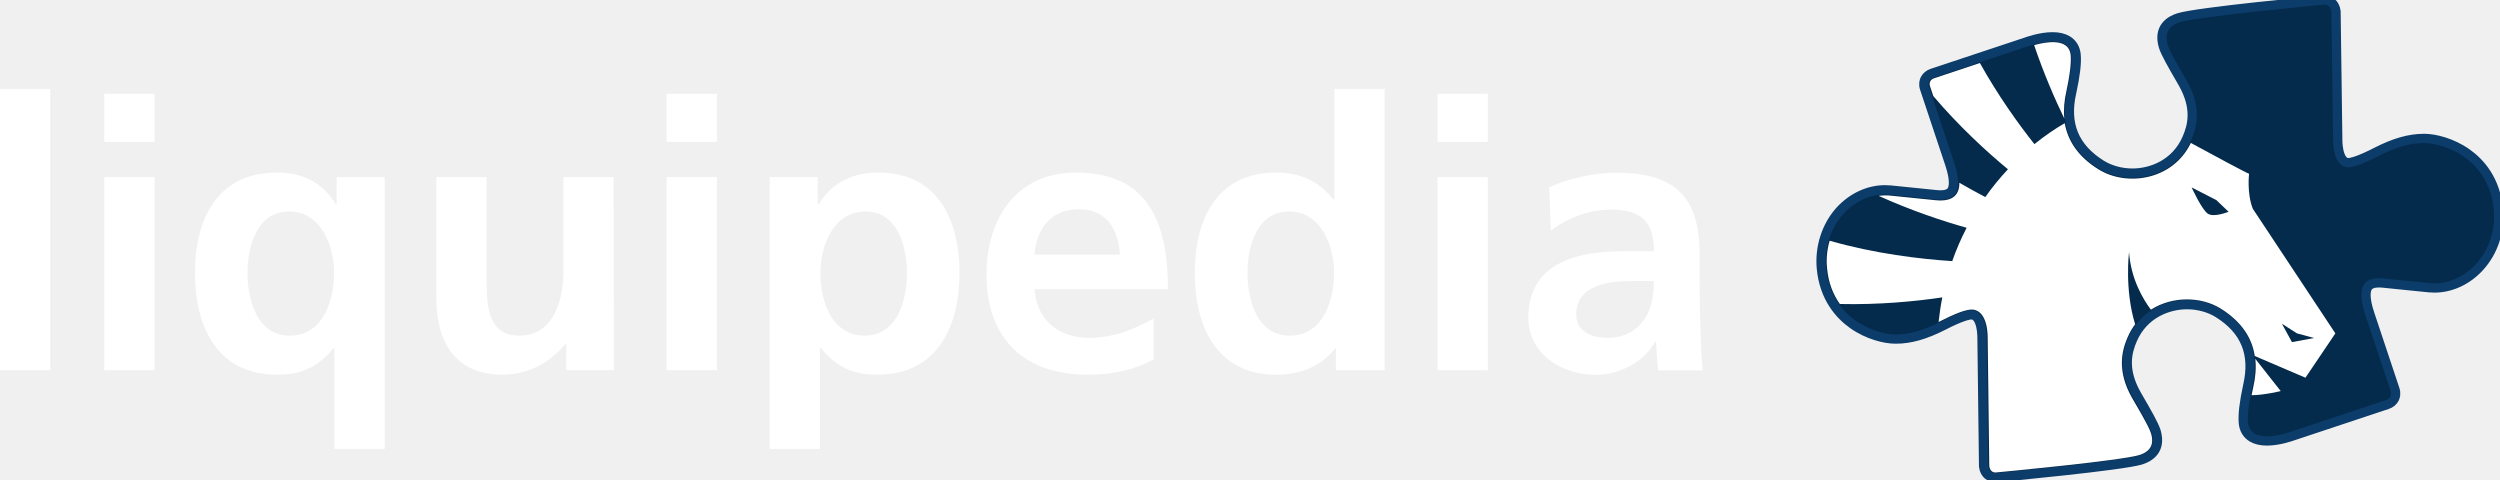
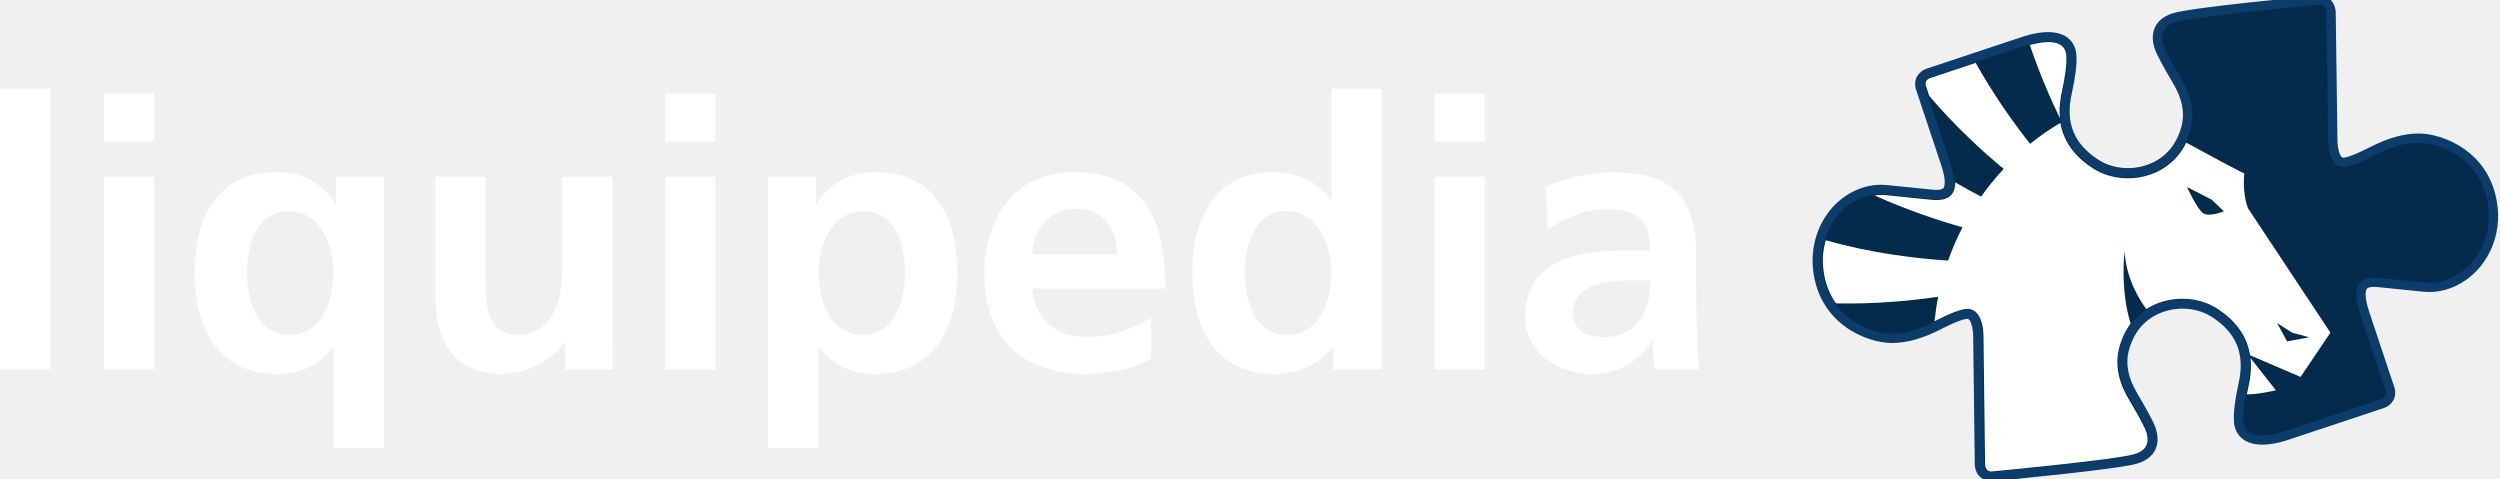
- <svg xmlns="http://www.w3.org/2000/svg" version="1.1" id="Layer_1" x="0px" y="0px" viewBox="0 0 1889 362" style="enable-background:new 0 0 1889 362;" xml:space="preserve">
+ <svg xmlns="http://www.w3.org/2000/svg" version="1.1" id="Layer_1" x="0px" y="0px" viewBox="0 0 1893 362" style="enable-background:new 0 0 1893 362;" xml:space="preserve">
  <style type="text/css">
	.st0{fill:#042B4C;stroke:#0c3c6a;stroke-width:7px;}
	.st1{fill:#FFFFFF;}
</style>
  <g>
    <path class="st1" d="M0,67.2h38v212.5H0V67.2z" />
    <path class="st1" d="M78.8,70.9h38v36.3h-38V70.9z M78.8,133.8h38v145.9h-38V133.8z" />
    <path class="st1" d="M252.7,263h-0.6c-13.3,16.1-26.6,20.1-42.8,20.1c-45.6,0-62-36.8-62-76.8c0-40.2,16.4-75.9,62-75.9   c21.5,0,35.4,9.1,44.5,24.1h0.6v-20.7h36.3v205.4h-38V263z M187,206.3c0,20.1,7.1,47.3,32,47.3c25.2,0,33.4-26.6,33.4-47.3   c0-20.4-9.6-46.5-34-46.5C193.8,159.9,187,186.8,187,206.3z" />
    <path class="st1" d="M463.8,279.7h-36v-19.8h-0.6c-11.6,14.2-28,23.2-47.9,23.2c-34.6,0-49.6-24.4-49.6-57.2v-92.1h38v77.9   c0,17.8,0.3,41.9,24.6,41.9c27.5,0,33.4-29.7,33.4-48.4v-71.4h38L463.8,279.7L463.8,279.7z" />
    <path class="st1" d="M503.7,70.9h38v36.3h-38V70.9z M503.7,133.8h38v145.9h-38V133.8z" />
    <path class="st1" d="M581.6,133.8h36.3v20.7h0.6c8.5-14.2,22.9-24.1,45.3-24.1c44.8,0,61.2,35.7,61.2,75.9   c0,39.9-16.4,76.8-62,76.8c-16.1,0-29.5-4-42.8-20.1h-0.6v76.2h-38V133.8z M619.9,206.3c0,20.7,8.2,47.3,33.4,47.3   c24.9,0,32-27.2,32-47.3c0-19.5-6.8-46.5-31.4-46.5C629.5,159.9,619.9,185.9,619.9,206.3z" />
    <path class="st1" d="M871.7,271.5c-13.9,7.6-29.7,11.6-50.1,11.6c-48.2,0-76.2-27.8-76.2-75.6c0-42.2,22.4-77.1,67.7-77.1   c54.1,0,69.4,37.1,69.4,88.1H781.7c1.7,23.5,18.1,36.8,41.6,36.8c18.4,0,34.3-6.8,48.4-14.7V271.5z M846.2,192.4   c-1.1-18.4-9.6-34.3-30.9-34.3c-21.2,0-32,14.7-33.7,34.3H846.2z" />
    <path class="st1" d="M1009.4,263.3h-0.6c-11.3,14.2-26.9,19.8-44.8,19.8c-44.8,0-61.2-36.8-61.2-76.8c0-40.2,16.4-75.9,61.2-75.9   c19,0,32.3,6.5,43.6,20.4h0.6V67.2h38v212.5h-36.8V263.3z M974.6,253.6c25.2,0,33.4-26.6,33.4-47.3c0-20.4-9.6-46.5-34-46.5   c-24.6,0-31.4,26.9-31.4,46.5C942.6,226.4,949.6,253.6,974.6,253.6z" />
    <path class="st1" d="M1086.2,70.9h38v36.3h-38V70.9z M1086.2,133.8h38v145.9h-38V133.8z" />
    <path class="st1" d="M1170.6,141.5c14.7-6.8,34.6-11,50.7-11c44.5,0,62.9,18.4,62.9,61.5v18.7c0,14.7,0.3,25.8,0.6,36.5   c0.3,11,0.8,21.2,1.7,32.6h-33.4c-1.4-7.6-1.4-17.3-1.7-21.8h-0.6c-8.8,16.1-27.8,25.2-45,25.2c-25.8,0-51-15.6-51-43.3   c0-21.8,10.5-34.6,24.9-41.6c14.4-7.1,33.1-8.5,49-8.5h21c0-23.5-10.5-31.4-32.9-31.4c-16.1,0-32.3,6.2-45,15.9L1170.6,141.5z    M1215.1,255.3c11.6,0,20.7-5.1,26.6-13c6.2-8.2,7.9-18.7,7.9-30h-16.4c-17,0-42.2,2.8-42.2,25.2   C1191,250,1201.5,255.3,1215.1,255.3z" />
  </g>
  <g>
    <path class="st0" d="M1756.3,0c-0.3,0-0.6,0-0.8,0c-4.5,0.5-95.5,9-109.3,13.4c-6.1,1.9-15.8,7.2-11.6,21.6   c1.4,4.8,7.4,15.2,12.8,24.5c0.8,1.4,1.5,2.6,1.9,3.3c10.7,18.8,7.3,32.2,3.1,41.8c-8.4,19.3-26.7,26.2-41.1,26.2   c-8.5,0-16.9-2.3-23.5-6.4c-20.6-12.9-27.9-30.8-22.4-54.7l0,0l0,0c2.8-12.9,3.9-22.2,3.3-28.5l0,0l0,0c-0.5-4.8-2.8-8.5-6.6-10.8   c-2.9-1.7-6.6-2.6-11.2-2.6c-9.1,0-18.8,3.5-19.9,3.9l-71,23.6c-2.5,0.8-4.4,2.4-5.5,4.5c-0.7,1.5-1.4,3.9-0.3,7.1l18.9,56.7   c4.3,12.8,3.1,18.3,1.4,20.7c-1.4,2-4.3,3-8.4,3c-1,0-2-0.1-3.2-0.2l-11.7-1.2l-22.7-2.3c-1.4-0.1-2.8-0.2-4.2-0.2   c-12.5,0-24.9,5.8-34.1,15.9c-10.2,11.4-15.4,27.2-14,43.3c2.1,22.7,14.1,35.6,23.7,42.4c11.4,8.1,24.3,11.1,31.8,11.2   c0.3,0,0.6,0,0.9,0c10.8,0,22.1-3.2,35.6-10.1c13.8-7.1,19.4-8.2,21.5-8.2c0.1,0,0.3,0,0.4,0c7.7,0.8,7.5,17.1,7.5,17.2v0.1v0.1   l1.2,96.7v0.2v0.2c0.8,6.3,5.2,8.5,8.8,8.5c0.3,0,0.6,0,0.8,0c4.5-0.4,95.5-9,109.2-13.3c6.1-1.9,15.8-7.2,11.6-21.6   c-1.4-4.8-7.4-15.2-12.8-24.5c-0.8-1.4-1.5-2.6-1.9-3.3c-10.7-18.8-7.3-32.2-3.1-41.8c8.4-19.3,26.7-26.2,41.1-26.2   c8.5,0,16.9,2.3,23.5,6.4c20.6,12.9,27.9,30.8,22.4,54.7l0,0l0,0c-2.8,12.9-3.9,22.2-3.3,28.5l0,0l0,0c0.5,4.8,2.8,8.5,6.6,10.8   c2.9,1.7,6.6,2.6,11.2,2.6c9.1,0,18.8-3.5,19.9-3.9l71-23.6c2.5-0.8,4.4-2.4,5.5-4.5c0.7-1.5,1.4-3.9,0.3-7.1l-18.9-56.7   c-4.3-12.8-3.1-18.3-1.4-20.7c1.4-2,4.3-3,8.4-3c1,0,2,0.1,3.2,0.2l11.7,1.2l22.7,2.3c1.4,0.1,2.8,0.2,4.2,0.2   c12.5,0,24.9-5.8,34.1-15.9c10.5-11.5,15.7-27.4,14.2-43.5c-2.1-22.7-14.1-35.6-23.7-42.4c-11.4-8.1-24.3-11.1-31.8-11.2   c-0.3,0-0.6,0-0.9,0c-10.8,0-22.1,3.2-35.6,10.1c-13.8,7.1-19.4,8.2-21.5,8.2c-0.1,0-0.3,0-0.4,0c-7.7-0.8-7.5-17.1-7.5-17.2v-0.1   v-0.1L1765.1,9V8.8V8.6C1764.3,2.2,1759.9,0,1756.3,0L1756.3,0z" />
    <g>
      <path class="st1" d="M1702.6,292.4c-0.4,2.1-0.9,4.1-1.3,6.2c8.7,0.1,22-3.1,22-3.1l-19.2-24.4    C1704.9,278.1,1704.2,285.3,1702.6,292.4z" />
      <path class="st1" d="M1625.3,327.4c-1.7-5.7-11.9-22.5-14.4-26.9c-11.5-20.3-7.7-35.4-3.3-45.6c1.6-3.7,3.5-6.9,5.7-9.9    c-8.1-26.2-4.6-54.6-4.6-54.6c1.4,20.5,10.7,35.8,16.5,43.6c16.3-10.4,38-10.1,53-0.7c16,10.1,23.5,22.5,25.5,35.7l38.3,16.4    l22.6-33.5l-62.4-94.2c-4.6-11.8-2.8-26.4-2.8-26.4c-2.4-0.8-24.5-12.7-44-23.3c-13.5,28.2-48.5,33.3-69.9,19.9    c-15.7-9.8-23.1-21.9-25.4-34.8c-7.2,4.1-14.9,9.4-22.9,15.8l0,0c-12.1-15.2-27.6-36.9-41.2-61.3l-34.5,11.5    c-2.7,0.9-4.2,3.1-3.1,6.3c0,0,0.9,2.8,2.4,7.2c19.3,22.7,40.5,42.2,56.4,55.3c-5.9,6.3-11.7,13.3-17.1,21    c-5.9-3.1-12.5-6.7-19.6-10.8c0,8.5-4.3,14.5-17.8,13.2c-9.6-1-31-3.2-34.4-3.5c-3-0.3-5.9-0.2-8.8,0.2    c24.4,11,48.5,19.1,66.5,24.1c-4.1,7.9-7.8,16.3-10.9,25.2c-23.9-1.5-59-5.7-92.6-15.4c-1.9,6.3-2.7,13.3-2,20.5    c1,11.4,4.7,20.3,9.7,27.3c29.2,0.7,57.4-2,77.4-5c-1.2,6-2.1,12.2-2.8,18.6c0.5-0.3,1-0.5,1.6-0.8c9.6-4.9,19.2-9,24.2-8.6    c12,1.2,11.3,21.6,11.3,21.6l1.2,96.7c0.7,5.4,5,4.8,5,4.8s95-8.9,108.4-13.2C1628.5,340.1,1626.4,331.2,1625.3,327.4z     M1735.6,251.9l13,3.5l-16.8,3.1l-7.6-13.9L1735.6,251.9z M1674.7,151.2l9.2,8.8c0,0-10.9,4.5-15.6,1.5    c-4.7-3.1-12.3-19.9-12.3-19.9L1674.7,151.2z" />
      <path class="st1" d="M1559.8,89.6c-0.7-6.9,0-13.9,1.6-20.9c2.2-10.2,3.8-20.4,3.2-27.2c-1.4-13.2-19.1-9.8-27.6-7.4    C1544.2,55.4,1552.6,74.8,1559.8,89.6z" />
    </g>
  </g>
</svg>
